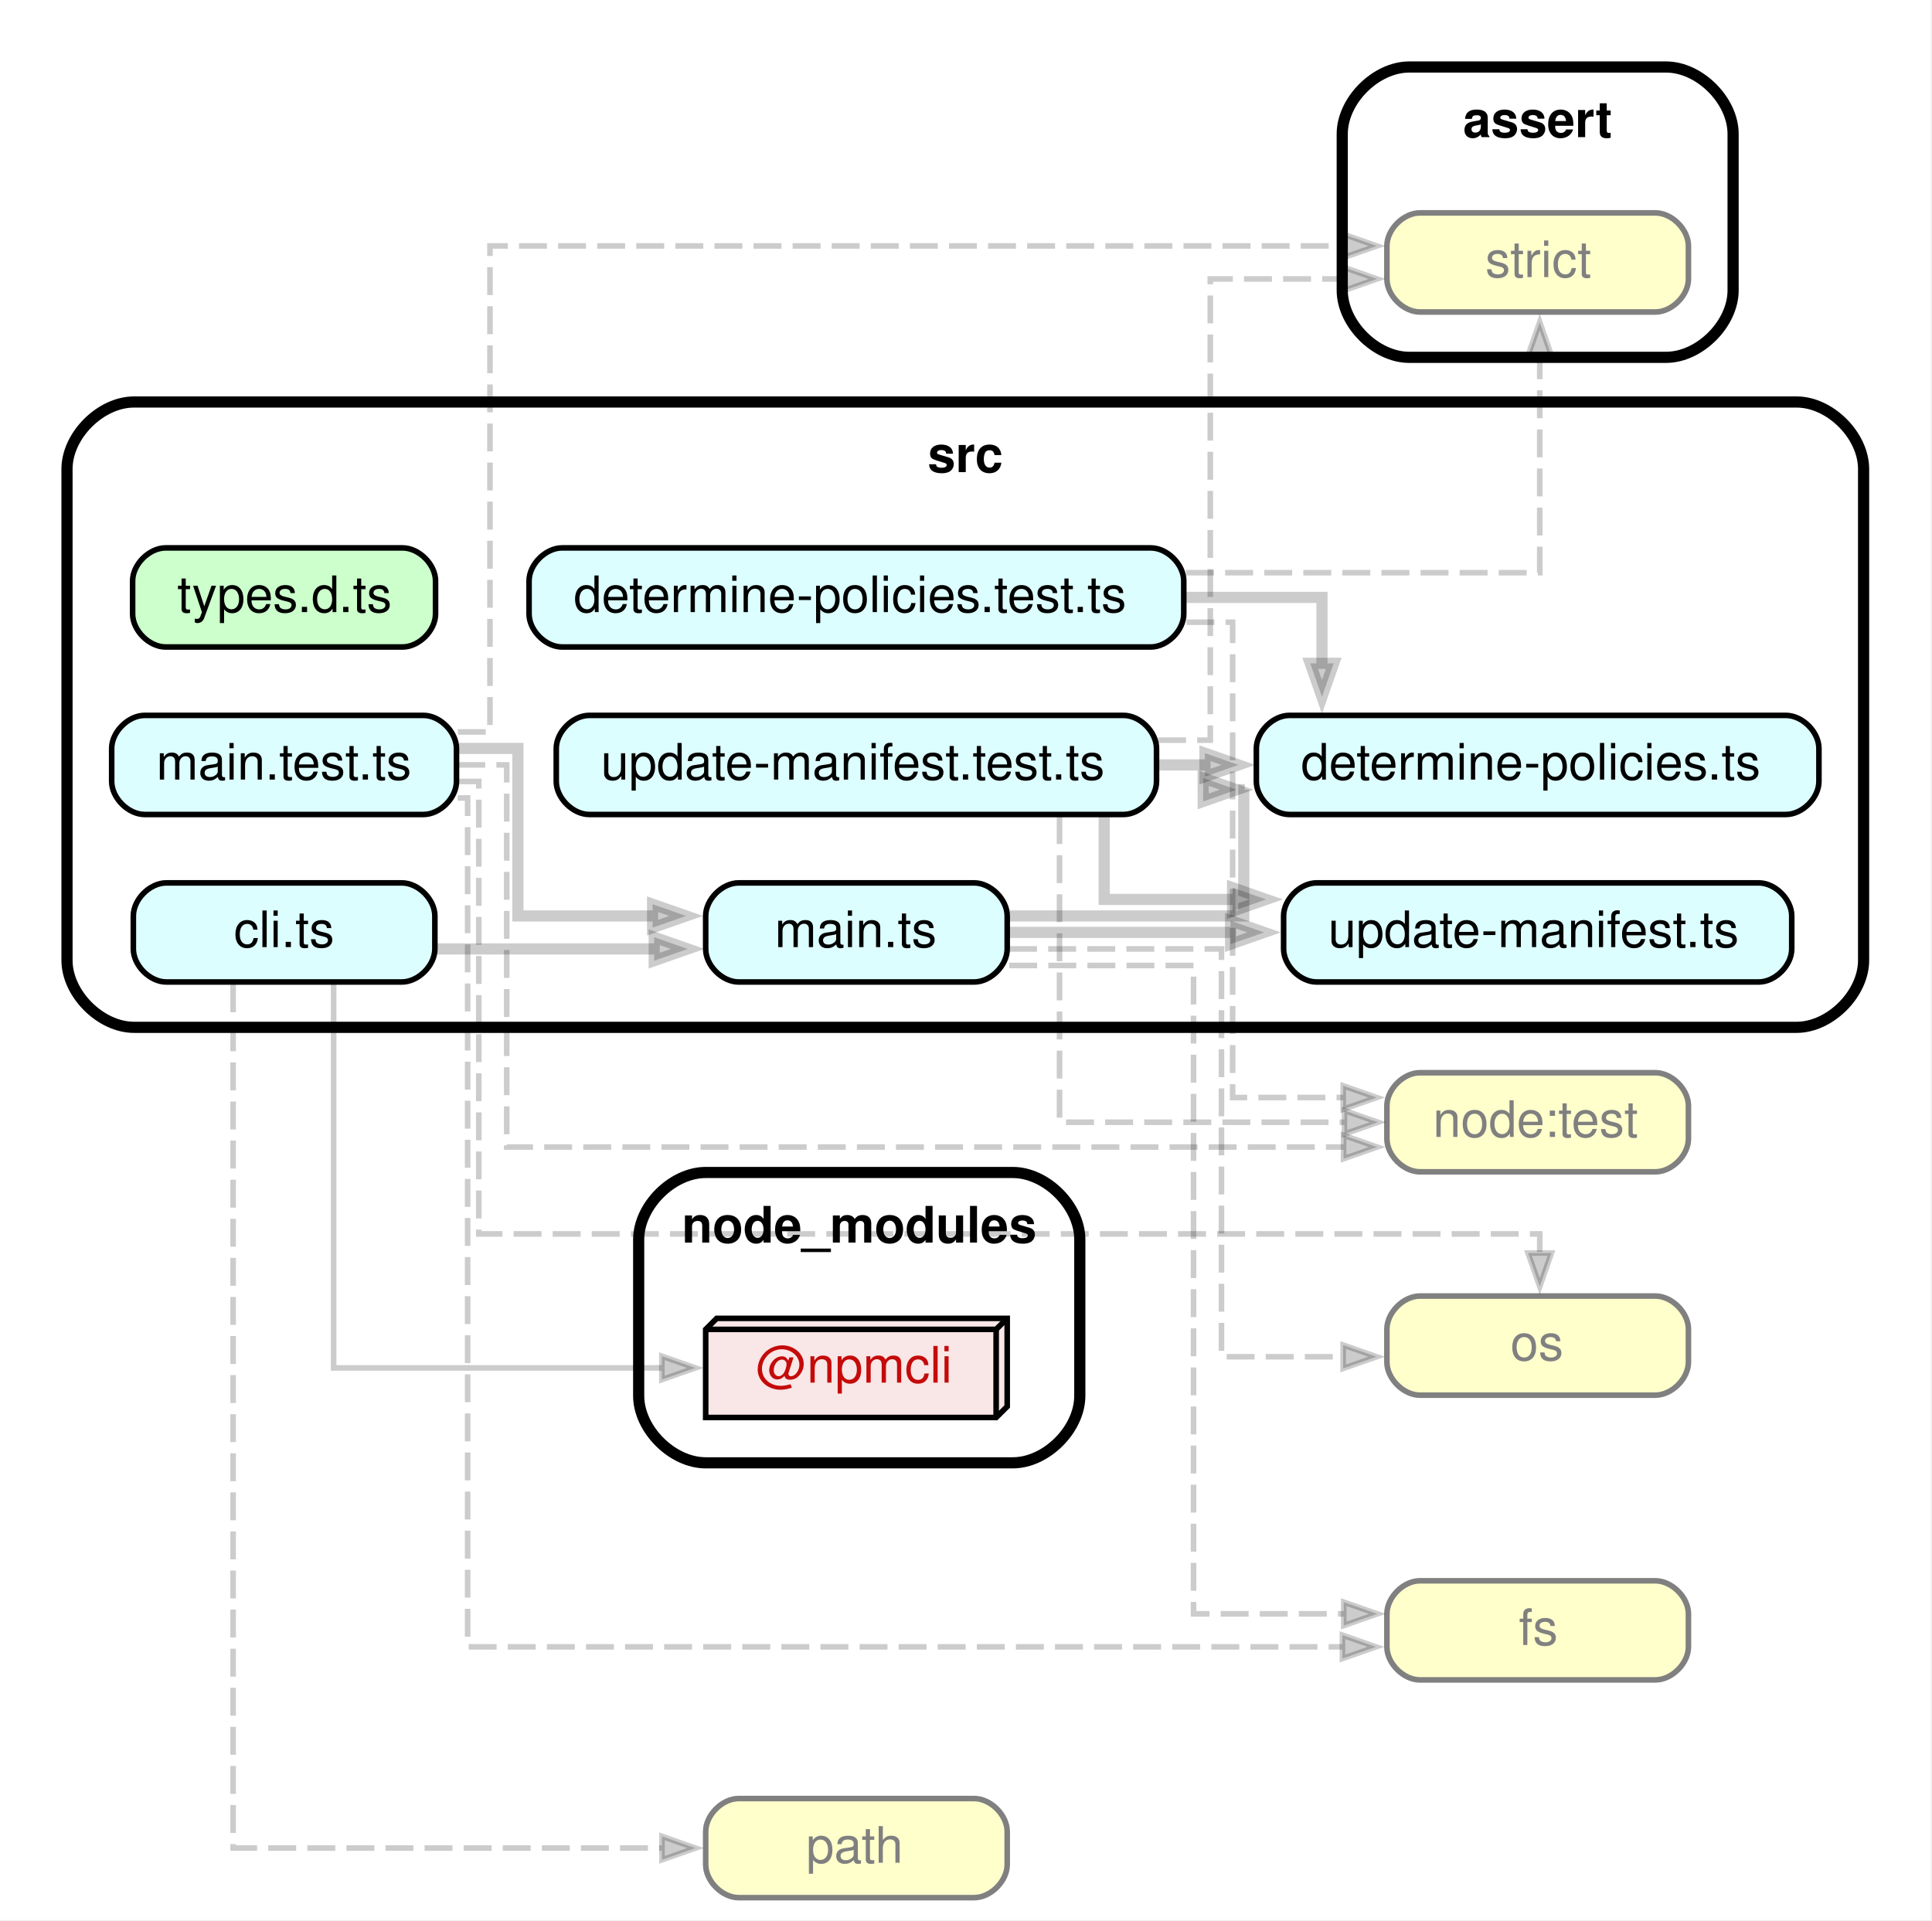
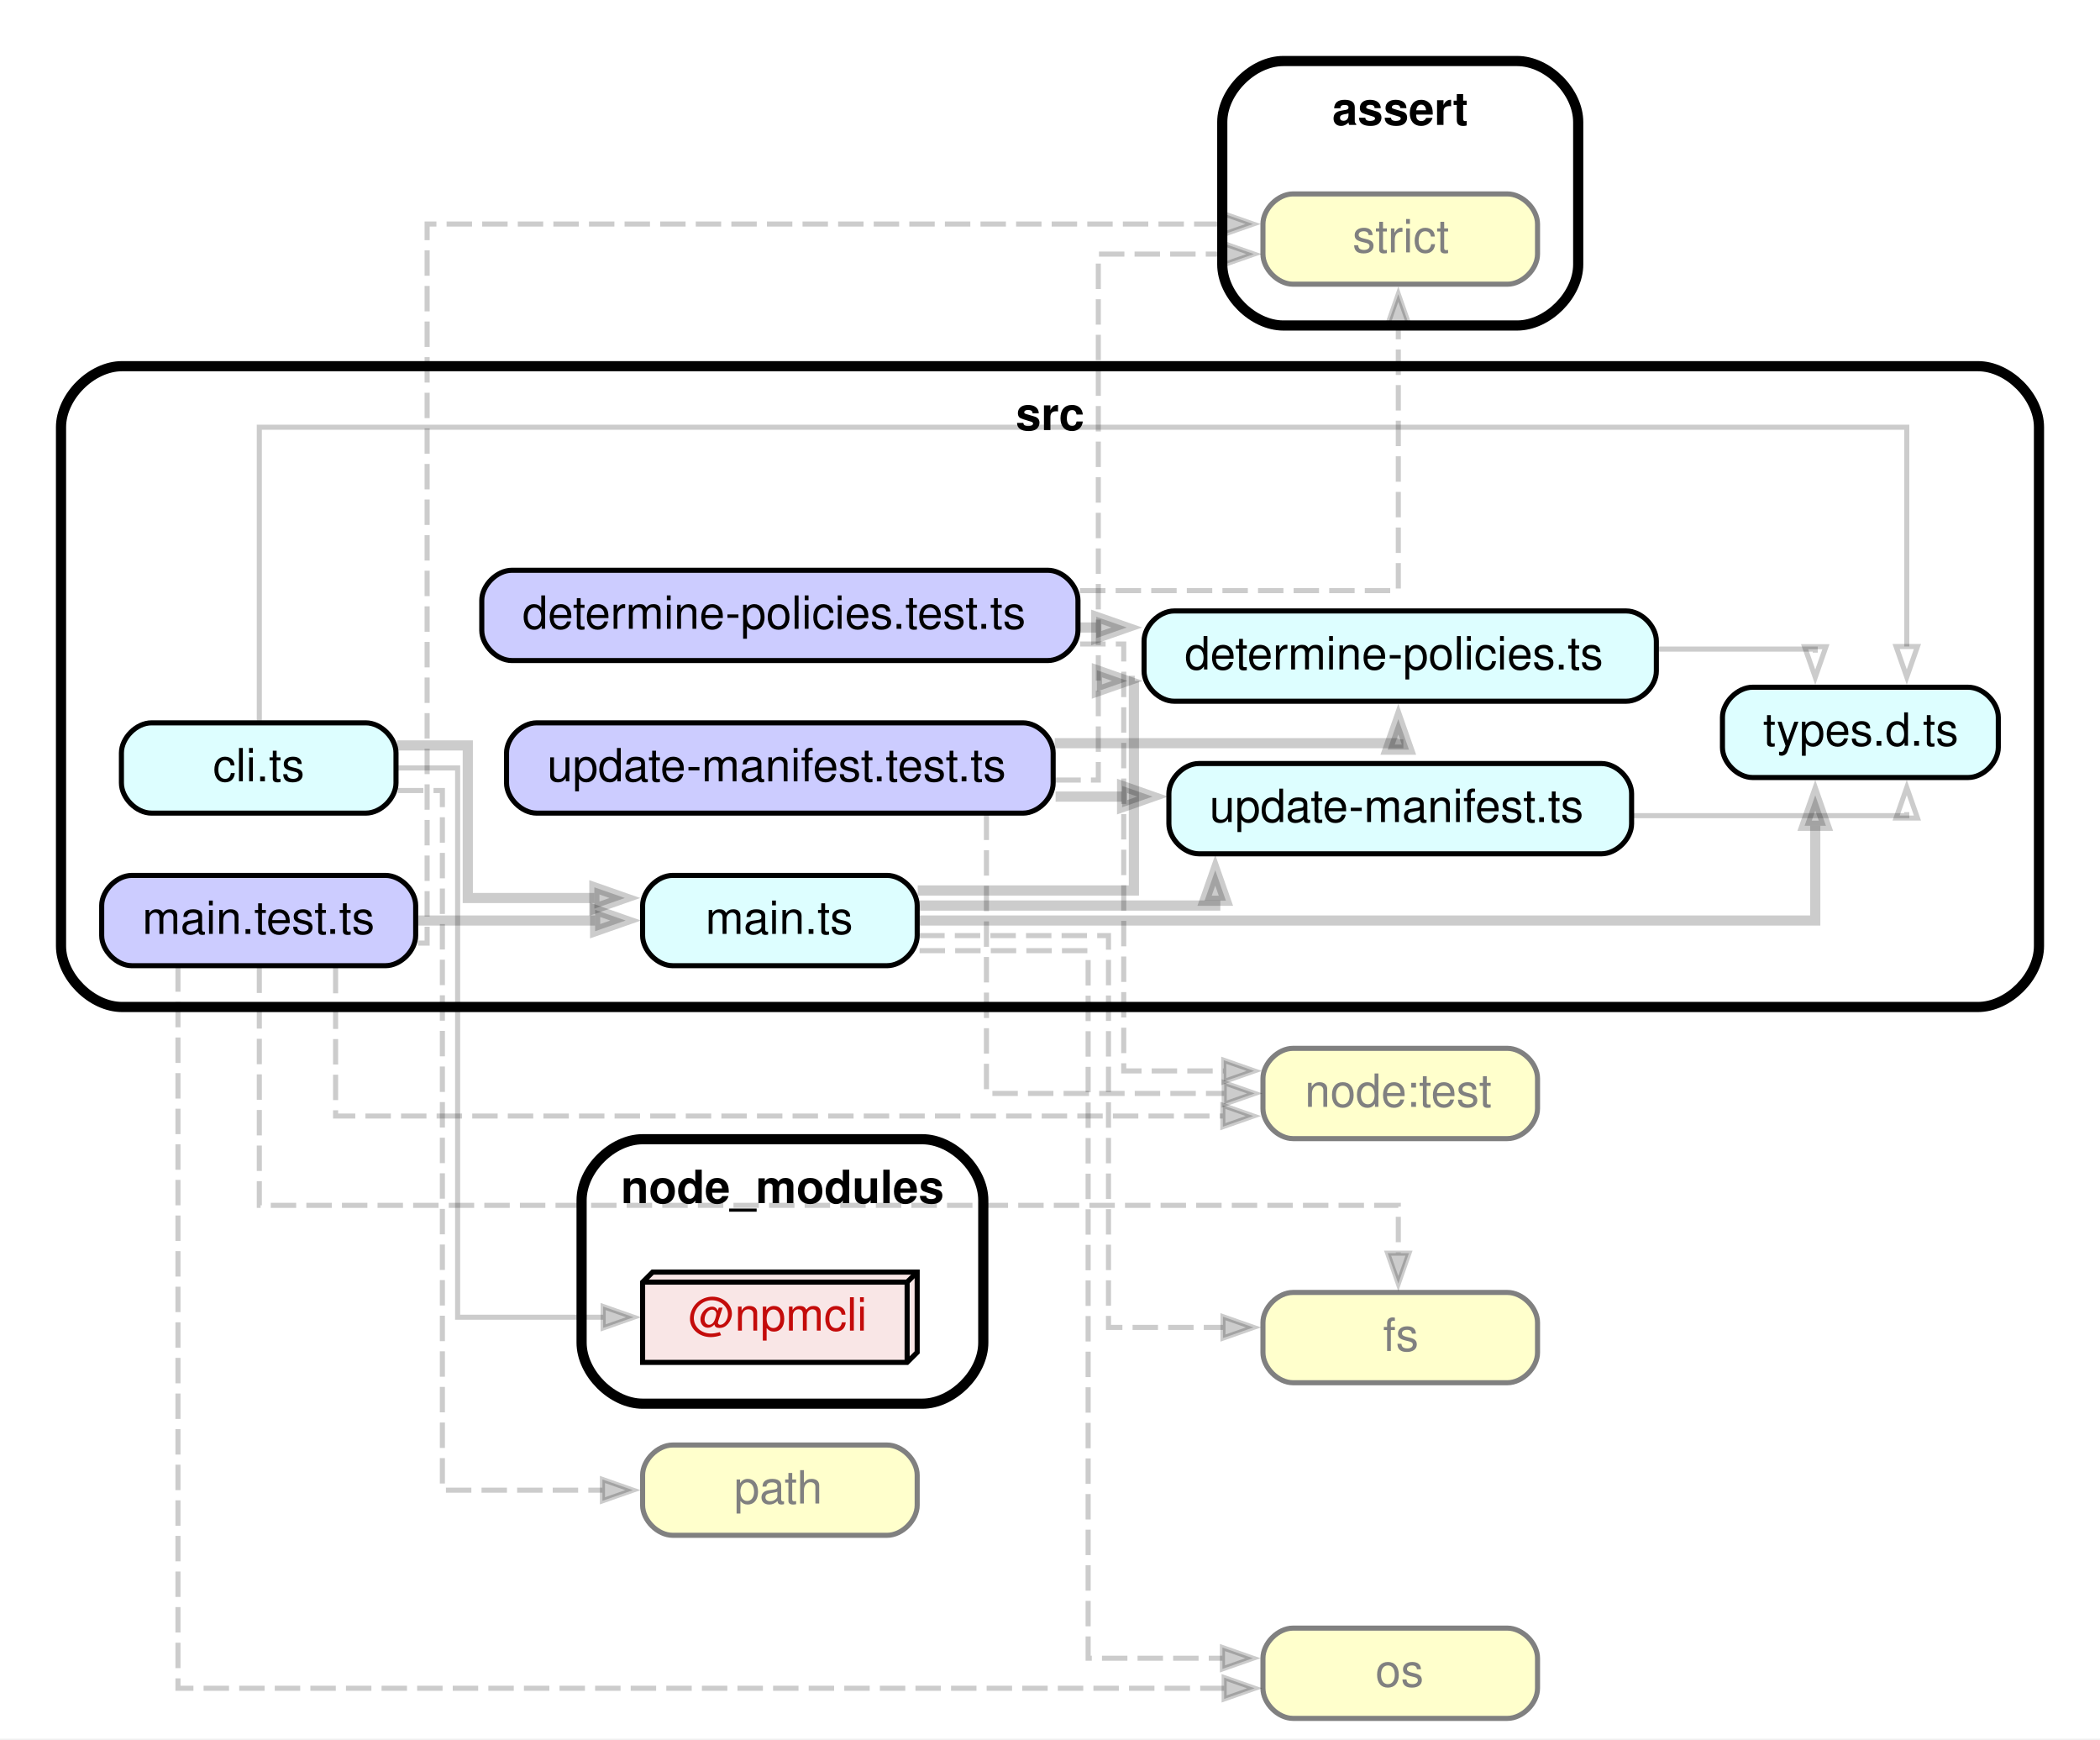
- <svg xmlns="http://www.w3.org/2000/svg" xmlns:xlink="http://www.w3.org/1999/xlink" width="346pt" height="344pt" viewBox="0.00 0.00 346.00 344.00">
-   <g id="graph0" class="graph" transform="scale(1 1) rotate(0) translate(4 339.88)">
-     <polygon fill="white" stroke="none" points="-4,4 -4,-339.88 341.75,-339.88 341.75,4 -4,4" />
+ <svg xmlns="http://www.w3.org/2000/svg" xmlns:xlink="http://www.w3.org/1999/xlink" width="413pt" height="342pt" viewBox="0.00 0.00 413.00 342.00">
+   <g id="graph0" class="graph" transform="scale(1 1) rotate(0) translate(4 337.88)">
+     <polygon fill="white" stroke="none" points="-4,4 -4,-337.88 409,-337.88 409,4 -4,4" />
    <g id="clust1" class="cluster">
-       <path fill="#ffffff" stroke="black" stroke-width="2" d="M248.38,-275.88C248.38,-275.88 294.38,-275.88 294.38,-275.88 300.38,-275.88 306.38,-281.88 306.38,-287.88 306.38,-287.88 306.38,-315.88 306.38,-315.88 306.38,-321.88 300.38,-327.88 294.38,-327.88 294.38,-327.88 248.38,-327.88 248.38,-327.88 242.38,-327.88 236.38,-321.88 236.38,-315.88 236.38,-315.88 236.38,-287.88 236.38,-287.88 236.38,-281.88 242.38,-275.88 248.38,-275.88" />
-       <text xml:space="preserve" text-anchor="middle" x="271.38" y="-315.32" font-family="Helvetica,sans-Serif" font-weight="bold" font-size="9.00">assert</text>
+       <path fill="#ffffff" stroke="black" stroke-width="2" d="M248.38,-273.88C248.38,-273.88 294.38,-273.88 294.38,-273.88 300.38,-273.88 306.38,-279.88 306.38,-285.88 306.38,-285.88 306.38,-313.88 306.38,-313.88 306.38,-319.88 300.38,-325.88 294.38,-325.88 294.38,-325.88 248.38,-325.88 248.38,-325.88 242.38,-325.88 236.38,-319.88 236.38,-313.88 236.38,-313.88 236.38,-285.88 236.38,-285.88 236.38,-279.88 242.38,-273.88 248.38,-273.88" />
+       <text xml:space="preserve" text-anchor="middle" x="271.38" y="-313.32" font-family="Helvetica,sans-Serif" font-weight="bold" font-size="9.00">assert</text>
    </g>
    <g id="clust2" class="cluster">
-       <path fill="#ffffff" stroke="black" stroke-width="2" d="M122.38,-77.88C122.38,-77.88 177.38,-77.88 177.38,-77.88 183.38,-77.88 189.38,-83.88 189.38,-89.88 189.38,-89.88 189.38,-117.88 189.38,-117.88 189.38,-123.88 183.38,-129.88 177.38,-129.88 177.38,-129.88 122.38,-129.88 122.38,-129.88 116.38,-129.88 110.38,-123.88 110.38,-117.88 110.38,-117.88 110.38,-89.88 110.38,-89.88 110.38,-83.88 116.38,-77.88 122.38,-77.88" />
-       <text xml:space="preserve" text-anchor="middle" x="149.88" y="-117.33" font-family="Helvetica,sans-Serif" font-weight="bold" font-size="9.00">node_modules</text>
+       <path fill="#ffffff" stroke="black" stroke-width="2" d="M122.38,-61.88C122.38,-61.88 177.38,-61.88 177.38,-61.88 183.38,-61.88 189.38,-67.88 189.38,-73.88 189.38,-73.88 189.38,-101.88 189.38,-101.88 189.38,-107.88 183.38,-113.88 177.38,-113.88 177.38,-113.88 122.38,-113.88 122.38,-113.88 116.38,-113.88 110.38,-107.88 110.38,-101.88 110.38,-101.88 110.38,-73.88 110.38,-73.88 110.38,-67.88 116.38,-61.88 122.38,-61.88" />
+       <text xml:space="preserve" text-anchor="middle" x="149.88" y="-101.33" font-family="Helvetica,sans-Serif" font-weight="bold" font-size="9.00">node_modules</text>
    </g>
    <g id="clust3" class="cluster">
-       <path fill="#ffffff" stroke="black" stroke-width="2" d="M20,-155.88C20,-155.88 317.75,-155.88 317.75,-155.88 323.75,-155.88 329.75,-161.88 329.75,-167.88 329.75,-167.88 329.75,-255.88 329.75,-255.88 329.75,-261.88 323.75,-267.88 317.75,-267.88 317.75,-267.88 20,-267.88 20,-267.88 14,-267.88 8,-261.88 8,-255.88 8,-255.88 8,-167.88 8,-167.88 8,-161.88 14,-155.88 20,-155.88" />
-       <text xml:space="preserve" text-anchor="middle" x="168.88" y="-255.32" font-family="Helvetica,sans-Serif" font-weight="bold" font-size="9.00">src</text>
+       <path fill="#ffffff" stroke="black" stroke-width="2" d="M20,-139.88C20,-139.88 385,-139.88 385,-139.88 391,-139.88 397,-145.88 397,-151.88 397,-151.88 397,-253.88 397,-253.88 397,-259.88 391,-265.88 385,-265.88 385,-265.88 20,-265.88 20,-265.88 14,-265.88 8,-259.88 8,-253.88 8,-253.88 8,-151.88 8,-151.88 8,-145.88 14,-139.88 20,-139.88" />
+       <text xml:space="preserve" text-anchor="middle" x="202.5" y="-253.32" font-family="Helvetica,sans-Serif" font-weight="bold" font-size="9.00">src</text>
    </g>
    <g id="node1" class="node">
      <g id="a_node1">
        <a xlink:href="https://nodejs.org/api/assert.html" xlink:title="strict">
-           <path fill="#ffffcc" stroke="grey" d="M292.46,-301.75C292.46,-301.75 250.29,-301.75 250.29,-301.75 247.33,-301.75 244.38,-298.79 244.38,-295.83 244.38,-295.83 244.38,-289.92 244.38,-289.92 244.38,-286.96 247.33,-284 250.29,-284 250.29,-284 292.46,-284 292.46,-284 295.42,-284 298.38,-286.96 298.38,-289.92 298.38,-289.92 298.38,-295.83 298.38,-295.83 298.38,-298.79 295.42,-301.75 292.46,-301.75" />
-           <text xml:space="preserve" text-anchor="start" x="262" y="-290.25" font-family="Helvetica,sans-Serif" font-size="9.00" fill="grey">strict</text>
+           <path fill="#ffffcc" stroke="grey" d="M292.46,-299.75C292.46,-299.75 250.29,-299.75 250.29,-299.75 247.33,-299.75 244.38,-296.79 244.38,-293.83 244.38,-293.83 244.38,-287.92 244.38,-287.92 244.38,-284.96 247.33,-282 250.29,-282 250.29,-282 292.46,-282 292.46,-282 295.42,-282 298.38,-284.96 298.38,-287.92 298.38,-287.92 298.38,-293.83 298.38,-293.83 298.38,-296.79 295.42,-299.75 292.46,-299.75" />
+           <text xml:space="preserve" text-anchor="start" x="262" y="-288.25" font-family="Helvetica,sans-Serif" font-size="9.00" fill="grey">strict</text>
        </a>
      </g>
    </g>
    <g id="node2" class="node">
      <g id="a_node2">
        <a xlink:href="https://nodejs.org/api/fs.html" xlink:title="fs">
-           <path fill="#ffffcc" stroke="grey" d="M292.46,-56.75C292.46,-56.75 250.29,-56.75 250.29,-56.75 247.33,-56.75 244.38,-53.79 244.38,-50.83 244.38,-50.83 244.38,-44.92 244.38,-44.92 244.38,-41.96 247.33,-39 250.29,-39 250.29,-39 292.46,-39 292.46,-39 295.42,-39 298.38,-41.96 298.38,-44.92 298.38,-44.92 298.38,-50.83 298.38,-50.83 298.38,-53.79 295.42,-56.75 292.46,-56.75" />
-           <text xml:space="preserve" text-anchor="start" x="268" y="-45.25" font-family="Helvetica,sans-Serif" font-size="9.00" fill="grey">fs</text>
+           <path fill="#ffffcc" stroke="grey" d="M292.46,-83.75C292.46,-83.75 250.29,-83.75 250.29,-83.75 247.33,-83.75 244.38,-80.79 244.38,-77.83 244.38,-77.83 244.38,-71.92 244.38,-71.92 244.38,-68.96 247.33,-66 250.29,-66 250.29,-66 292.46,-66 292.46,-66 295.42,-66 298.38,-68.96 298.38,-71.92 298.38,-71.92 298.38,-77.83 298.38,-77.83 298.38,-80.79 295.42,-83.75 292.46,-83.75" />
+           <text xml:space="preserve" text-anchor="start" x="268" y="-72.25" font-family="Helvetica,sans-Serif" font-size="9.00" fill="grey">fs</text>
        </a>
      </g>
    </g>
    <g id="node3" class="node">
      <g id="a_node3">
        <a xlink:href="https://nodejs.org/api/node:test.html" xlink:title="node:test">
-           <path fill="#ffffcc" stroke="grey" d="M292.46,-147.75C292.46,-147.75 250.29,-147.75 250.29,-147.75 247.33,-147.75 244.38,-144.79 244.38,-141.83 244.38,-141.83 244.38,-135.92 244.38,-135.92 244.38,-132.96 247.33,-130 250.29,-130 250.29,-130 292.46,-130 292.46,-130 295.42,-130 298.38,-132.96 298.38,-135.92 298.38,-135.92 298.38,-141.83 298.38,-141.83 298.38,-144.79 295.42,-147.75 292.46,-147.75" />
-           <text xml:space="preserve" text-anchor="start" x="252.62" y="-136.25" font-family="Helvetica,sans-Serif" font-size="9.00" fill="grey">node:test</text>
+           <path fill="#ffffcc" stroke="grey" d="M292.46,-131.75C292.46,-131.75 250.29,-131.75 250.29,-131.75 247.33,-131.75 244.38,-128.79 244.38,-125.83 244.38,-125.83 244.38,-119.92 244.38,-119.92 244.38,-116.96 247.33,-114 250.29,-114 250.29,-114 292.46,-114 292.46,-114 295.42,-114 298.38,-116.96 298.38,-119.92 298.38,-119.92 298.38,-125.83 298.38,-125.83 298.38,-128.79 295.42,-131.75 292.46,-131.75" />
+           <text xml:space="preserve" text-anchor="start" x="252.62" y="-120.25" font-family="Helvetica,sans-Serif" font-size="9.00" fill="grey">node:test</text>
        </a>
      </g>
    </g>
    <g id="node4" class="node">
      <g id="a_node4">
        <a xlink:href="https://www.npmjs.com/package/" xlink:title="@npmcli">
-           <polygon fill="#c40b0a" fill-opacity="0.102" stroke="black" points="176.38,-103.75 124.35,-103.75 122.38,-101.78 122.38,-86 174.4,-86 176.38,-87.97 176.38,-103.75" />
-           <polyline fill="none" stroke="black" points="174.4,-101.78 122.38,-101.78" />
-           <polyline fill="none" stroke="black" points="174.4,-101.78 174.4,-86" />
-           <polyline fill="none" stroke="black" points="174.4,-101.78 176.38,-103.75" />
-           <text xml:space="preserve" text-anchor="start" x="131.38" y="-92.25" font-family="Helvetica,sans-Serif" font-size="9.00" fill="#c40b0a">@npmcli</text>
+           <polygon fill="#c40b0a" fill-opacity="0.102" stroke="black" points="176.38,-87.75 124.35,-87.75 122.38,-85.78 122.38,-70 174.4,-70 176.38,-71.97 176.38,-87.75" />
+           <polyline fill="none" stroke="black" points="174.4,-85.78 122.38,-85.78" />
+           <polyline fill="none" stroke="black" points="174.4,-85.78 174.4,-70" />
+           <polyline fill="none" stroke="black" points="174.4,-85.78 176.38,-87.75" />
+           <text xml:space="preserve" text-anchor="start" x="131.38" y="-76.25" font-family="Helvetica,sans-Serif" font-size="9.00" fill="#c40b0a">@npmcli</text>
        </a>
      </g>
    </g>
    <g id="node5" class="node">
      <g id="a_node5">
        <a xlink:href="https://nodejs.org/api/os.html" xlink:title="os">
-           <path fill="#ffffcc" stroke="grey" d="M292.46,-107.75C292.46,-107.75 250.29,-107.75 250.29,-107.75 247.33,-107.75 244.38,-104.79 244.38,-101.83 244.38,-101.83 244.38,-95.92 244.38,-95.92 244.38,-92.96 247.33,-90 250.29,-90 250.29,-90 292.46,-90 292.46,-90 295.42,-90 298.38,-92.96 298.38,-95.92 298.38,-95.92 298.38,-101.83 298.38,-101.83 298.38,-104.79 295.42,-107.75 292.46,-107.75" />
-           <text xml:space="preserve" text-anchor="start" x="266.5" y="-96.25" font-family="Helvetica,sans-Serif" font-size="9.00" fill="grey">os</text>
+           <path fill="#ffffcc" stroke="grey" d="M292.46,-17.75C292.46,-17.75 250.29,-17.75 250.29,-17.75 247.33,-17.75 244.38,-14.79 244.38,-11.83 244.38,-11.83 244.38,-5.92 244.38,-5.92 244.38,-2.96 247.33,0 250.29,0 250.29,0 292.46,0 292.46,0 295.42,0 298.38,-2.96 298.38,-5.92 298.38,-5.92 298.38,-11.83 298.38,-11.83 298.38,-14.79 295.42,-17.75 292.46,-17.75" />
+           <text xml:space="preserve" text-anchor="start" x="266.5" y="-6.25" font-family="Helvetica,sans-Serif" font-size="9.00" fill="grey">os</text>
        </a>
      </g>
    </g>
    <g id="node6" class="node">
      <g id="a_node6">
        <a xlink:href="https://nodejs.org/api/path.html" xlink:title="path">
-           <path fill="#ffffcc" stroke="grey" d="M170.46,-17.75C170.46,-17.75 128.29,-17.75 128.29,-17.75 125.33,-17.75 122.38,-14.79 122.38,-11.83 122.38,-11.83 122.38,-5.92 122.38,-5.92 122.38,-2.96 125.33,0 128.29,0 128.29,0 170.46,0 170.46,0 173.42,0 176.38,-2.96 176.38,-5.92 176.38,-5.92 176.38,-11.83 176.38,-11.83 176.38,-14.79 173.42,-17.75 170.46,-17.75" />
-           <text xml:space="preserve" text-anchor="start" x="140.38" y="-6.25" font-family="Helvetica,sans-Serif" font-size="9.00" fill="grey">path</text>
+           <path fill="#ffffcc" stroke="grey" d="M170.46,-53.75C170.46,-53.75 128.29,-53.75 128.29,-53.75 125.33,-53.75 122.38,-50.79 122.38,-47.83 122.38,-47.83 122.38,-41.92 122.38,-41.92 122.38,-38.96 125.33,-36 128.29,-36 128.29,-36 170.46,-36 170.46,-36 173.42,-36 176.38,-38.96 176.38,-41.92 176.38,-41.92 176.38,-47.83 176.38,-47.83 176.38,-50.79 173.42,-53.75 170.46,-53.75" />
+           <text xml:space="preserve" text-anchor="start" x="140.38" y="-42.25" font-family="Helvetica,sans-Serif" font-size="9.00" fill="grey">path</text>
        </a>
      </g>
    </g>
    <g id="node7" class="node">
      <g id="a_node7">
        <a xlink:href="https://github.com/sverweij/upem/blob/main/src/cli.ts" xlink:title="cli.ts">
-           <path fill="#ddfeff" stroke="black" d="M67.96,-181.75C67.96,-181.75 25.79,-181.75 25.79,-181.75 22.83,-181.75 19.88,-178.79 19.88,-175.83 19.88,-175.83 19.88,-169.92 19.88,-169.92 19.88,-166.96 22.83,-164 25.79,-164 25.79,-164 67.96,-164 67.96,-164 70.92,-164 73.88,-166.96 73.88,-169.92 73.88,-169.92 73.88,-175.83 73.88,-175.83 73.88,-178.79 70.92,-181.75 67.96,-181.75" />
-           <text xml:space="preserve" text-anchor="start" x="37.88" y="-170.25" font-family="Helvetica,sans-Serif" font-size="9.00">cli.ts</text>
-         </a>
-       </g>
-     </g>
-     <g id="edge2" class="edge">
-       <path fill="none" stroke="#000000" stroke-opacity="0.2" d="M55.75,-163.62C55.75,-142.96 55.75,-94.88 55.75,-94.88 55.75,-94.88 114.53,-94.88 114.53,-94.88" />
-       <polygon fill="#000000" fill-opacity="0.2" stroke="#000000" stroke-opacity="0.2" points="114.53,-96.98 120.53,-94.88 114.53,-92.78 114.53,-96.98" />
+           <path fill="#ddfeff" stroke="black" d="M67.96,-195.75C67.96,-195.75 25.79,-195.75 25.79,-195.75 22.83,-195.75 19.88,-192.79 19.88,-189.83 19.88,-189.83 19.88,-183.92 19.88,-183.92 19.88,-180.96 22.83,-178 25.79,-178 25.79,-178 67.96,-178 67.96,-178 70.92,-178 73.88,-180.96 73.88,-183.92 73.88,-183.92 73.88,-189.83 73.88,-189.83 73.88,-192.79 70.92,-195.75 67.96,-195.75" />
+           <text xml:space="preserve" text-anchor="start" x="37.88" y="-184.25" font-family="Helvetica,sans-Serif" font-size="9.00">cli.ts</text>
+         </a>
+       </g>
    </g>
    <g id="edge3" class="edge">
-       <path fill="none" stroke="#000000" stroke-dasharray="5,2" stroke-opacity="0.2" d="M37.75,-163.59C37.75,-128.89 37.75,-8.88 37.75,-8.88 37.75,-8.88 114.55,-8.88 114.55,-8.88" />
-       <polygon fill="#000000" fill-opacity="0.2" stroke="#000000" stroke-opacity="0.2" points="114.55,-10.98 120.55,-8.88 114.55,-6.78 114.55,-10.98" />
+       <path fill="none" stroke="#000000" stroke-opacity="0.2" d="M74.05,-186.88C80.72,-186.88 86,-186.88 86,-186.88 86,-186.88 86,-78.88 86,-78.88 86,-78.88 114.62,-78.88 114.62,-78.88" />
+       <polygon fill="#000000" fill-opacity="0.2" stroke="#000000" stroke-opacity="0.2" points="114.62,-80.98 120.62,-78.88 114.62,-76.78 114.62,-80.98" />
+     </g>
+     <g id="edge4" class="edge">
+       <path fill="none" stroke="#000000" stroke-dasharray="5,2" stroke-opacity="0.2" d="M74.26,-182.44C79.29,-182.44 83,-182.44 83,-182.44 83,-182.44 83,-44.88 83,-44.88 83,-44.88 114.48,-44.88 114.48,-44.88" />
+       <polygon fill="#000000" fill-opacity="0.2" stroke="#000000" stroke-opacity="0.2" points="114.48,-46.98 120.48,-44.88 114.48,-42.78 114.48,-46.98" />
    </g>
    <g id="node8" class="node">
      <g id="a_node8">
        <a xlink:href="https://github.com/sverweij/upem/blob/main/src/main.ts" xlink:title="main.ts">
-           <path fill="#ddfeff" stroke="black" d="M170.46,-181.75C170.46,-181.75 128.29,-181.75 128.29,-181.75 125.33,-181.75 122.38,-178.79 122.38,-175.83 122.38,-175.83 122.38,-169.92 122.38,-169.92 122.38,-166.96 125.33,-164 128.29,-164 128.29,-164 170.46,-164 170.46,-164 173.42,-164 176.38,-166.96 176.38,-169.92 176.38,-169.92 176.38,-175.83 176.38,-175.83 176.38,-178.79 173.42,-181.75 170.46,-181.75" />
-           <text xml:space="preserve" text-anchor="start" x="134.75" y="-170.25" font-family="Helvetica,sans-Serif" font-size="9.00">main.ts</text>
+           <path fill="#ddfeff" stroke="black" d="M170.46,-165.75C170.46,-165.75 128.29,-165.75 128.29,-165.75 125.33,-165.75 122.38,-162.79 122.38,-159.83 122.38,-159.83 122.38,-153.92 122.38,-153.92 122.38,-150.96 125.33,-148 128.29,-148 128.29,-148 170.46,-148 170.46,-148 173.42,-148 176.38,-150.96 176.38,-153.92 176.38,-153.92 176.38,-159.83 176.38,-159.83 176.38,-162.79 173.42,-165.75 170.46,-165.75" />
+           <text xml:space="preserve" text-anchor="start" x="134.75" y="-154.25" font-family="Helvetica,sans-Serif" font-size="9.00">main.ts</text>
        </a>
      </g>
    </g>
    <g id="edge1" class="edge">
-       <path fill="none" stroke="#000000" stroke-width="2" stroke-opacity="0.2" d="M74.34,-169.92C74.34,-169.92 113.16,-169.92 113.16,-169.92" />
-       <polygon fill="#000000" fill-opacity="0.2" stroke="#000000" stroke-width="2" stroke-opacity="0.2" points="113.16,-172.02 119.16,-169.92 113.16,-167.82 113.16,-172.02" />
+       <path fill="none" stroke="#000000" stroke-width="2" stroke-opacity="0.2" d="M74.08,-191.31C81.72,-191.31 88,-191.31 88,-191.31 88,-191.31 88,-161.31 88,-161.31 88,-161.31 112.89,-161.31 112.89,-161.31" />
+       <polygon fill="#000000" fill-opacity="0.2" stroke="#000000" stroke-width="2" stroke-opacity="0.2" points="112.89,-163.41 118.89,-161.31 112.89,-159.21 112.89,-163.41" />
+     </g>
+     <g id="node9" class="node">
+       <g id="a_node9">
+         <a xlink:href="https://github.com/sverweij/upem/blob/main/src/types.d.ts" xlink:title="types.d.ts">
+           <path fill="#ddfeff" stroke="black" d="M383.08,-202.75C383.08,-202.75 340.67,-202.75 340.67,-202.75 337.71,-202.75 334.75,-199.79 334.75,-196.83 334.75,-196.83 334.75,-190.92 334.75,-190.92 334.75,-187.96 337.71,-185 340.67,-185 340.67,-185 383.08,-185 383.08,-185 386.04,-185 389,-187.96 389,-190.92 389,-190.92 389,-196.83 389,-196.83 389,-199.79 386.04,-202.75 383.08,-202.75" />
+           <text xml:space="preserve" text-anchor="start" x="342.75" y="-191.25" font-family="Helvetica,sans-Serif" font-size="9.00">types.d.ts</text>
+         </a>
+       </g>
+     </g>
+     <g id="edge2" class="edge">
+       <path fill="none" stroke="#000000" stroke-opacity="0.2" d="M47,-196.19C47,-214.6 47,-253.88 47,-253.88 47,-253.88 371,-253.88 371,-253.88 371,-253.88 371,-210.76 371,-210.76" />
+       <polygon fill="none" stroke="#000000" stroke-opacity="0.2" points="373.1,-210.76 371,-204.76 368.9,-210.76 373.1,-210.76" />
+     </g>
+     <g id="edge17" class="edge">
+       <path fill="none" stroke="#000000" stroke-dasharray="5,2" stroke-opacity="0.2" d="M176.78,-153.92C194.4,-153.92 214,-153.92 214,-153.92 214,-153.92 214,-76.88 214,-76.88 214,-76.88 236.52,-76.88 236.52,-76.88" />
+       <polygon fill="#000000" fill-opacity="0.2" stroke="#000000" stroke-opacity="0.2" points="236.52,-78.98 242.52,-76.88 236.52,-74.78 236.52,-78.98" />
+     </g>
+     <g id="edge18" class="edge">
+       <path fill="none" stroke="#000000" stroke-dasharray="5,2" stroke-opacity="0.2" d="M176.85,-150.96C192.89,-150.96 210,-150.96 210,-150.96 210,-150.96 210,-11.83 210,-11.83 210,-11.83 236.41,-11.83 236.41,-11.83" />
+       <polygon fill="#000000" fill-opacity="0.2" stroke="#000000" stroke-opacity="0.2" points="236.41,-13.93 242.41,-11.83 236.41,-9.73 236.41,-13.93" />
+     </g>
+     <g id="edge15" class="edge">
+       <path fill="none" stroke="#000000" stroke-width="2" stroke-opacity="0.2" d="M176.84,-156.88C232.42,-156.88 353,-156.88 353,-156.88 353,-156.88 353,-175.51 353,-175.51" />
+       <polygon fill="#000000" fill-opacity="0.2" stroke="#000000" stroke-width="2" stroke-opacity="0.2" points="350.9,-175.51 353,-181.51 355.1,-175.51 350.9,-175.51" />
+     </g>
+     <g id="node11" class="node">
+       <g id="a_node11">
+         <a xlink:href="https://github.com/sverweij/upem/blob/main/src/determine-policies.ts" xlink:title="determine-policies.ts">
+           <path fill="#ddfeff" stroke="black" d="M315.83,-217.75C315.83,-217.75 226.92,-217.75 226.92,-217.75 223.96,-217.75 221,-214.79 221,-211.83 221,-211.83 221,-205.92 221,-205.92 221,-202.96 223.96,-200 226.92,-200 226.92,-200 315.83,-200 315.83,-200 318.79,-200 321.75,-202.96 321.75,-205.92 321.75,-205.92 321.75,-211.83 321.75,-211.83 321.75,-214.79 318.79,-217.75 315.83,-217.75" />
+           <text xml:space="preserve" text-anchor="start" x="229" y="-206.25" font-family="Helvetica,sans-Serif" font-size="9.00">determine-policies.ts</text>
+         </a>
+       </g>
    </g>
    <g id="edge14" class="edge">
-       <path fill="none" stroke="#000000" stroke-dasharray="5,2" stroke-opacity="0.2" d="M176.74,-166.96C192.71,-166.96 209.75,-166.96 209.75,-166.96 209.75,-166.96 209.75,-50.83 209.75,-50.83 209.75,-50.83 236.65,-50.83 236.65,-50.83" />
-       <polygon fill="#000000" fill-opacity="0.2" stroke="#000000" stroke-opacity="0.2" points="236.65,-52.93 242.65,-50.83 236.65,-48.73 236.65,-52.93" />
-     </g>
-     <g id="edge15" class="edge">
-       <path fill="none" stroke="#000000" stroke-dasharray="5,2" stroke-opacity="0.2" d="M176.72,-169.92C194.64,-169.92 214.75,-169.92 214.75,-169.92 214.75,-169.92 214.75,-96.88 214.75,-96.88 214.75,-96.88 236.54,-96.88 236.54,-96.88" />
-       <polygon fill="#000000" fill-opacity="0.2" stroke="#000000" stroke-opacity="0.2" points="236.54,-98.98 242.54,-96.88 236.54,-94.78 236.54,-98.98" />
+       <path fill="none" stroke="#000000" stroke-width="2" stroke-opacity="0.2" d="M176.49,-162.79C196.04,-162.79 219,-162.79 219,-162.79 219,-162.79 219,-204 219,-204 219,-204 219.17,-204 219.17,-204" />
+       <polygon fill="#000000" fill-opacity="0.2" stroke="#000000" stroke-width="2" stroke-opacity="0.2" points="211.72,-206.1 217.72,-204 211.72,-201.9 211.72,-206.1" />
+     </g>
+     <g id="node13" class="node">
+       <g id="a_node13">
+         <a xlink:href="https://github.com/sverweij/upem/blob/main/src/update-manifest.ts" xlink:title="update-manifest.ts">
+           <path fill="#ddfeff" stroke="black" d="M310.96,-187.75C310.96,-187.75 231.79,-187.75 231.79,-187.75 228.83,-187.75 225.88,-184.79 225.88,-181.83 225.88,-181.83 225.88,-175.92 225.88,-175.92 225.88,-172.96 228.83,-170 231.79,-170 231.79,-170 310.96,-170 310.96,-170 313.92,-170 316.88,-172.96 316.88,-175.92 316.88,-175.92 316.88,-181.83 316.88,-181.83 316.88,-184.79 313.92,-187.75 310.96,-187.75" />
+           <text xml:space="preserve" text-anchor="start" x="233.88" y="-176.25" font-family="Helvetica,sans-Serif" font-size="9.00">update-manifest.ts</text>
+         </a>
+       </g>
+     </g>
+     <g id="edge16" class="edge">
+       <path fill="none" stroke="#000000" stroke-width="2" stroke-opacity="0.2" d="M176.47,-159.83C201.55,-159.83 235,-159.83 235,-159.83 235,-159.83 235,-160.83 235,-160.83" />
+       <polygon fill="#000000" fill-opacity="0.2" stroke="#000000" stroke-width="2" stroke-opacity="0.2" points="232.9,-160.77 235,-166.77 237.1,-160.77 232.9,-160.77" />
    </g>
    <g id="node10" class="node">
      <g id="a_node10">
-         <a xlink:href="https://github.com/sverweij/upem/blob/main/src/determine-policies.ts" xlink:title="determine-policies.ts">
-           <path fill="#ddfeff" stroke="black" d="M315.83,-211.75C315.83,-211.75 226.92,-211.75 226.92,-211.75 223.96,-211.75 221,-208.79 221,-205.83 221,-205.83 221,-199.92 221,-199.92 221,-196.96 223.96,-194 226.92,-194 226.92,-194 315.83,-194 315.83,-194 318.79,-194 321.75,-196.96 321.75,-199.92 321.75,-199.92 321.75,-205.83 321.75,-205.83 321.75,-208.79 318.79,-211.75 315.83,-211.75" />
-           <text xml:space="preserve" text-anchor="start" x="229" y="-200.25" font-family="Helvetica,sans-Serif" font-size="9.00">determine-policies.ts</text>
-         </a>
-       </g>
-     </g>
-     <g id="edge12" class="edge">
-       <path fill="none" stroke="#000000" stroke-width="2" stroke-opacity="0.2" d="M176.79,-175.83C196.19,-175.83 218.75,-175.83 218.75,-175.83 218.75,-175.83 218.75,-198.44 218.75,-198.44 218.75,-198.44 218.93,-198.44 218.93,-198.44" />
-       <polygon fill="#000000" fill-opacity="0.2" stroke="#000000" stroke-width="2" stroke-opacity="0.2" points="211.47,-200.54 217.47,-198.44 211.47,-196.34 211.47,-200.54" />
+         <a xlink:href="https://github.com/sverweij/upem/blob/main/src/determine-policies.test.ts" xlink:title="determine-policies.test.ts">
+           <path fill="#ccccff" stroke="black" d="M202.08,-225.75C202.08,-225.75 96.67,-225.75 96.67,-225.75 93.71,-225.75 90.75,-222.79 90.75,-219.83 90.75,-219.83 90.75,-213.92 90.75,-213.92 90.75,-210.96 93.71,-208 96.67,-208 96.67,-208 202.08,-208 202.08,-208 205.04,-208 208,-210.96 208,-213.92 208,-213.92 208,-219.83 208,-219.83 208,-222.79 205.04,-225.75 202.08,-225.75" />
+           <text xml:space="preserve" text-anchor="start" x="98.75" y="-214.25" font-family="Helvetica,sans-Serif" font-size="9.00">determine-policies.test.ts</text>
+         </a>
+       </g>
+     </g>
+     <g id="edge6" class="edge">
+       <path fill="none" stroke="#000000" stroke-dasharray="5,2" stroke-opacity="0.2" d="M208.41,-221.75C239.39,-221.75 271,-221.75 271,-221.75 271,-221.75 271,-274.04 271,-274.04" />
+       <polygon fill="#000000" fill-opacity="0.2" stroke="#000000" stroke-opacity="0.2" points="268.9,-274.04 271,-280.04 273.1,-274.04 268.9,-274.04" />
+     </g>
+     <g id="edge7" class="edge">
+       <path fill="none" stroke="#000000" stroke-dasharray="5,2" stroke-opacity="0.2" d="M208.44,-211.25C213.65,-211.25 217,-211.25 217,-211.25 217,-211.25 217,-127.31 217,-127.31 217,-127.31 236.67,-127.31 236.67,-127.31" />
+       <polygon fill="#000000" fill-opacity="0.2" stroke="#000000" stroke-opacity="0.2" points="236.67,-129.41 242.67,-127.31 236.67,-125.21 236.67,-129.41" />
+     </g>
+     <g id="edge5" class="edge">
+       <path fill="none" stroke="#000000" stroke-width="2" stroke-opacity="0.2" d="M208.23,-214.5C208.23,-214.5 211.6,-214.5 211.6,-214.5" />
+       <polygon fill="#000000" fill-opacity="0.2" stroke="#000000" stroke-width="2" stroke-opacity="0.2" points="211.6,-216.6 217.6,-214.5 211.6,-212.4 211.6,-216.6" />
+     </g>
+     <g id="edge8" class="edge">
+       <path fill="none" stroke="#000000" stroke-opacity="0.2" d="M322.14,-210.25C338.74,-210.25 353,-210.25 353,-210.25 353,-210.25 353,-209.55 353,-209.55" />
+       <polygon fill="none" stroke="#000000" stroke-opacity="0.2" points="355.1,-210.72 353,-204.72 350.9,-210.72 355.1,-210.72" />
    </g>
    <g id="node12" class="node">
      <g id="a_node12">
-         <a xlink:href="https://github.com/sverweij/upem/blob/main/src/update-manifest.ts" xlink:title="update-manifest.ts">
-           <path fill="#ddfeff" stroke="black" d="M310.96,-181.75C310.96,-181.75 231.79,-181.75 231.79,-181.75 228.83,-181.75 225.88,-178.79 225.88,-175.83 225.88,-175.83 225.88,-169.92 225.88,-169.92 225.88,-166.96 228.83,-164 231.79,-164 231.79,-164 310.96,-164 310.96,-164 313.92,-164 316.88,-166.96 316.88,-169.92 316.88,-169.92 316.88,-175.83 316.88,-175.83 316.88,-178.79 313.92,-181.75 310.96,-181.75" />
-           <text xml:space="preserve" text-anchor="start" x="233.88" y="-170.25" font-family="Helvetica,sans-Serif" font-size="9.00">update-manifest.ts</text>
-         </a>
-       </g>
+         <a xlink:href="https://github.com/sverweij/upem/blob/main/src/main.test.ts" xlink:title="main.test.ts">
+           <path fill="#ccccff" stroke="black" d="M71.83,-165.75C71.83,-165.75 21.92,-165.75 21.92,-165.75 18.96,-165.75 16,-162.79 16,-159.83 16,-159.83 16,-153.92 16,-153.92 16,-150.96 18.96,-148 21.92,-148 21.92,-148 71.83,-148 71.83,-148 74.79,-148 77.75,-150.96 77.75,-153.92 77.75,-153.92 77.75,-159.83 77.75,-159.83 77.75,-162.79 74.79,-165.75 71.83,-165.75" />
+           <text xml:space="preserve" text-anchor="start" x="24" y="-154.25" font-family="Helvetica,sans-Serif" font-size="9.00">main.test.ts</text>
+         </a>
+       </g>
+     </g>
+     <g id="edge10" class="edge">
+       <path fill="none" stroke="#000000" stroke-dasharray="5,2" stroke-opacity="0.2" d="M78.22,-152.44C79.34,-152.44 80,-152.44 80,-152.44 80,-152.44 80,-293.83 80,-293.83 80,-293.83 236.44,-293.83 236.44,-293.83" />
+       <polygon fill="#000000" fill-opacity="0.2" stroke="#000000" stroke-opacity="0.2" points="236.44,-295.93 242.44,-293.83 236.44,-291.73 236.44,-295.93" />
+     </g>
+     <g id="edge11" class="edge">
+       <path fill="none" stroke="#000000" stroke-dasharray="5,2" stroke-opacity="0.2" d="M47,-147.63C47,-131.72 47,-100.88 47,-100.88 47,-100.88 271,-100.88 271,-100.88 271,-100.88 271,-91.48 271,-91.48" />
+       <polygon fill="#000000" fill-opacity="0.2" stroke="#000000" stroke-opacity="0.2" points="273.1,-91.48 271,-85.48 268.9,-91.48 273.1,-91.48" />
+     </g>
+     <g id="edge12" class="edge">
+       <path fill="none" stroke="#000000" stroke-dasharray="5,2" stroke-opacity="0.2" d="M62,-147.57C62,-136.19 62,-118.44 62,-118.44 62,-118.44 236.49,-118.44 236.49,-118.44" />
+       <polygon fill="#000000" fill-opacity="0.2" stroke="#000000" stroke-opacity="0.2" points="236.49,-120.54 242.49,-118.44 236.49,-116.34 236.49,-120.54" />
    </g>
    <g id="edge13" class="edge">
-       <path fill="none" stroke="#000000" stroke-width="2" stroke-opacity="0.2" d="M176.75,-172.88C176.75,-172.88 216.38,-172.88 216.38,-172.88" />
-       <polygon fill="#000000" fill-opacity="0.2" stroke="#000000" stroke-width="2" stroke-opacity="0.2" points="216.38,-174.98 222.38,-172.88 216.38,-170.78 216.38,-174.98" />
-     </g>
-     <g id="node9" class="node">
-       <g id="a_node9">
-         <a xlink:href="https://github.com/sverweij/upem/blob/main/src/determine-policies.test.ts" xlink:title="determine-policies.test.ts">
-           <path fill="#ddfeff" stroke="black" d="M202.08,-241.75C202.08,-241.75 96.67,-241.75 96.67,-241.75 93.71,-241.75 90.75,-238.79 90.75,-235.83 90.75,-235.83 90.75,-229.92 90.75,-229.92 90.75,-226.96 93.71,-224 96.67,-224 96.67,-224 202.08,-224 202.08,-224 205.04,-224 208,-226.96 208,-229.92 208,-229.92 208,-235.83 208,-235.83 208,-238.79 205.04,-241.75 202.08,-241.75" />
-           <text xml:space="preserve" text-anchor="start" x="98.75" y="-230.25" font-family="Helvetica,sans-Serif" font-size="9.00">determine-policies.test.ts</text>
-         </a>
-       </g>
-     </g>
-     <g id="edge5" class="edge">
-       <path fill="none" stroke="#000000" stroke-dasharray="5,2" stroke-opacity="0.2" d="M208.41,-237.31C239.71,-237.31 271.75,-237.31 271.75,-237.31 271.75,-237.31 271.75,-276.19 271.75,-276.19" />
-       <polygon fill="#000000" fill-opacity="0.2" stroke="#000000" stroke-opacity="0.2" points="269.65,-276.19 271.75,-282.19 273.85,-276.19 269.65,-276.19" />
-     </g>
-     <g id="edge6" class="edge">
-       <path fill="none" stroke="#000000" stroke-dasharray="5,2" stroke-opacity="0.2" d="M208.49,-228.44C213.53,-228.44 216.75,-228.44 216.75,-228.44 216.75,-228.44 216.75,-143.31 216.75,-143.31 216.75,-143.31 236.55,-143.31 236.55,-143.31" />
-       <polygon fill="#000000" fill-opacity="0.2" stroke="#000000" stroke-opacity="0.2" points="236.55,-145.41 242.55,-143.31 236.55,-141.21 236.55,-145.41" />
-     </g>
-     <g id="edge4" class="edge">
-       <path fill="none" stroke="#000000" stroke-width="2" stroke-opacity="0.2" d="M208.19,-232.88C221.98,-232.88 232.75,-232.88 232.75,-232.88 232.75,-232.88 232.75,-221.07 232.75,-221.07" />
-       <polygon fill="#000000" fill-opacity="0.2" stroke="#000000" stroke-width="2" stroke-opacity="0.2" points="234.85,-221.07 232.75,-215.07 230.65,-221.07 234.85,-221.07" />
-     </g>
-     <g id="node11" class="node">
-       <g id="a_node11">
-         <a xlink:href="https://github.com/sverweij/upem/blob/main/src/main.test.ts" xlink:title="main.test.ts">
-           <path fill="#ddfeff" stroke="black" d="M71.83,-211.75C71.83,-211.75 21.92,-211.75 21.92,-211.75 18.96,-211.75 16,-208.79 16,-205.83 16,-205.83 16,-199.92 16,-199.92 16,-196.96 18.96,-194 21.92,-194 21.92,-194 71.83,-194 71.83,-194 74.79,-194 77.75,-196.96 77.75,-199.92 77.75,-199.92 77.75,-205.83 77.75,-205.83 77.75,-208.79 74.79,-211.75 71.83,-211.75" />
-           <text xml:space="preserve" text-anchor="start" x="24" y="-200.25" font-family="Helvetica,sans-Serif" font-size="9.00">main.test.ts</text>
-         </a>
-       </g>
-     </g>
-     <g id="edge8" class="edge">
-       <path fill="none" stroke="#000000" stroke-dasharray="5,2" stroke-opacity="0.2" d="M77.99,-208.79C81.45,-208.79 83.75,-208.79 83.75,-208.79 83.75,-208.79 83.75,-295.83 83.75,-295.83 83.75,-295.83 236.58,-295.83 236.58,-295.83" />
-       <polygon fill="#000000" fill-opacity="0.2" stroke="#000000" stroke-opacity="0.2" points="236.58,-297.93 242.58,-295.83 236.58,-293.73 236.58,-297.93" />
+       <path fill="none" stroke="#000000" stroke-dasharray="5,2" stroke-opacity="0.2" d="M31,-147.88C31,-115.39 31,-5.92 31,-5.92 31,-5.92 236.75,-5.92 236.75,-5.92" />
+       <polygon fill="#000000" fill-opacity="0.2" stroke="#000000" stroke-opacity="0.2" points="236.75,-8.02 242.75,-5.92 236.75,-3.82 236.75,-8.02" />
    </g>
    <g id="edge9" class="edge">
-       <path fill="none" stroke="#000000" stroke-dasharray="5,2" stroke-opacity="0.2" d="M77.98,-196.96C79.1,-196.96 79.75,-196.96 79.75,-196.96 79.75,-196.96 79.75,-44.92 79.75,-44.92 79.75,-44.92 236.41,-44.92 236.41,-44.92" />
-       <polygon fill="#000000" fill-opacity="0.2" stroke="#000000" stroke-opacity="0.2" points="236.41,-47.02 242.41,-44.92 236.41,-42.82 236.41,-47.02" />
-     </g>
-     <g id="edge10" class="edge">
-       <path fill="none" stroke="#000000" stroke-dasharray="5,2" stroke-opacity="0.2" d="M77.9,-202.88C83.05,-202.88 86.75,-202.88 86.75,-202.88 86.75,-202.88 86.75,-134.44 86.75,-134.44 86.75,-134.44 236.62,-134.44 236.62,-134.44" />
-       <polygon fill="#000000" fill-opacity="0.2" stroke="#000000" stroke-opacity="0.2" points="236.62,-136.54 242.62,-134.44 236.62,-132.34 236.62,-136.54" />
-     </g>
-     <g id="edge11" class="edge">
-       <path fill="none" stroke="#000000" stroke-dasharray="5,2" stroke-opacity="0.2" d="M78.02,-199.92C80.31,-199.92 81.75,-199.92 81.75,-199.92 81.75,-199.92 81.75,-118.88 81.75,-118.88 81.75,-118.88 271.75,-118.88 271.75,-118.88 271.75,-118.88 271.75,-115.45 271.75,-115.45" />
-       <polygon fill="#000000" fill-opacity="0.2" stroke="#000000" stroke-opacity="0.2" points="273.85,-115.45 271.75,-109.45 269.65,-115.45 273.85,-115.45" />
-     </g>
-     <g id="edge7" class="edge">
-       <path fill="none" stroke="#000000" stroke-width="2" stroke-opacity="0.2" d="M78.18,-205.83C84.24,-205.83 88.75,-205.83 88.75,-205.83 88.75,-205.83 88.75,-175.83 88.75,-175.83 88.75,-175.83 112.87,-175.83 112.87,-175.83" />
-       <polygon fill="#000000" fill-opacity="0.2" stroke="#000000" stroke-width="2" stroke-opacity="0.2" points="112.87,-177.93 118.87,-175.83 112.87,-173.73 112.87,-177.93" />
-     </g>
-     <g id="node13" class="node">
-       <g id="a_node13">
-         <a xlink:href="https://github.com/sverweij/upem/blob/main/src/types.d.ts" xlink:title="types.d.ts">
-           <path fill="#ccffcc" stroke="black" d="M68.08,-241.75C68.08,-241.75 25.67,-241.75 25.67,-241.75 22.71,-241.75 19.75,-238.79 19.75,-235.83 19.75,-235.83 19.75,-229.92 19.75,-229.92 19.75,-226.96 22.71,-224 25.67,-224 25.67,-224 68.08,-224 68.08,-224 71.04,-224 74,-226.96 74,-229.92 74,-229.92 74,-235.83 74,-235.83 74,-238.79 71.04,-241.75 68.08,-241.75" />
-           <text xml:space="preserve" text-anchor="start" x="27.75" y="-230.25" font-family="Helvetica,sans-Serif" font-size="9.00">types.d.ts</text>
-         </a>
-       </g>
+       <path fill="none" stroke="#000000" stroke-width="2" stroke-opacity="0.2" d="M78.19,-156.88C78.19,-156.88 113.04,-156.88 113.04,-156.88" />
+       <polygon fill="#000000" fill-opacity="0.2" stroke="#000000" stroke-width="2" stroke-opacity="0.2" points="113.04,-158.98 119.04,-156.88 113.04,-154.78 113.04,-158.98" />
+     </g>
+     <g id="edge23" class="edge">
+       <path fill="none" stroke="#000000" stroke-opacity="0.2" d="M317.11,-177.5C343.3,-177.5 371,-177.5 371,-177.5 371,-177.5 371,-178.2 371,-178.2" />
+       <polygon fill="none" stroke="#000000" stroke-opacity="0.2" points="368.9,-177.03 371,-183.03 373.1,-177.03 368.9,-177.03" />
    </g>
    <g id="node14" class="node">
      <g id="a_node14">
        <a xlink:href="https://github.com/sverweij/upem/blob/main/src/update-manifest.test.ts" xlink:title="update-manifest.test.ts">
-           <path fill="#ddfeff" stroke="black" d="M197.21,-211.75C197.21,-211.75 101.54,-211.75 101.54,-211.75 98.58,-211.75 95.62,-208.79 95.62,-205.83 95.62,-205.83 95.62,-199.92 95.62,-199.92 95.62,-196.96 98.58,-194 101.54,-194 101.54,-194 197.21,-194 197.21,-194 200.17,-194 203.12,-196.96 203.12,-199.92 203.12,-199.92 203.12,-205.83 203.12,-205.83 203.12,-208.79 200.17,-211.75 197.21,-211.75" />
-           <text xml:space="preserve" text-anchor="start" x="103.62" y="-200.25" font-family="Helvetica,sans-Serif" font-size="9.00">update-manifest.test.ts</text>
-         </a>
-       </g>
-     </g>
-     <g id="edge18" class="edge">
-       <path fill="none" stroke="#000000" stroke-dasharray="5,2" stroke-opacity="0.2" d="M203.4,-207.31C209.03,-207.31 212.75,-207.31 212.75,-207.31 212.75,-207.31 212.75,-289.92 212.75,-289.92 212.75,-289.92 236.61,-289.92 236.61,-289.92" />
-       <polygon fill="#000000" fill-opacity="0.2" stroke="#000000" stroke-opacity="0.2" points="236.61,-292.02 242.61,-289.92 236.61,-287.82 236.61,-292.02" />
+           <path fill="#ccccff" stroke="black" d="M197.21,-195.75C197.21,-195.75 101.54,-195.75 101.54,-195.75 98.58,-195.75 95.62,-192.79 95.62,-189.83 95.62,-189.83 95.62,-183.92 95.62,-183.92 95.62,-180.96 98.58,-178 101.54,-178 101.54,-178 197.21,-178 197.21,-178 200.17,-178 203.12,-180.96 203.12,-183.92 203.12,-183.92 203.12,-189.83 203.12,-189.83 203.12,-192.79 200.17,-195.75 197.21,-195.75" />
+           <text xml:space="preserve" text-anchor="start" x="103.62" y="-184.25" font-family="Helvetica,sans-Serif" font-size="9.00">update-manifest.test.ts</text>
+         </a>
+       </g>
+     </g>
+     <g id="edge21" class="edge">
+       <path fill="none" stroke="#000000" stroke-dasharray="5,2" stroke-opacity="0.2" d="M203.55,-184.5C208.67,-184.5 212,-184.5 212,-184.5 212,-184.5 212,-287.92 212,-287.92 212,-287.92 236.61,-287.92 236.61,-287.92" />
+       <polygon fill="#000000" fill-opacity="0.2" stroke="#000000" stroke-opacity="0.2" points="236.61,-290.02 242.61,-287.92 236.61,-285.82 236.61,-290.02" />
+     </g>
+     <g id="edge22" class="edge">
+       <path fill="none" stroke="#000000" stroke-dasharray="5,2" stroke-opacity="0.2" d="M190,-177.71C190,-160.01 190,-122.88 190,-122.88 190,-122.88 236.76,-122.88 236.76,-122.88" />
+       <polygon fill="#000000" fill-opacity="0.2" stroke="#000000" stroke-opacity="0.2" points="236.76,-124.98 242.76,-122.88 236.76,-120.78 236.76,-124.98" />
    </g>
    <g id="edge19" class="edge">
-       <path fill="none" stroke="#000000" stroke-dasharray="5,2" stroke-opacity="0.2" d="M185.75,-193.71C185.75,-176.01 185.75,-138.88 185.75,-138.88 185.75,-138.88 236.77,-138.88 236.77,-138.88" />
-       <polygon fill="#000000" fill-opacity="0.2" stroke="#000000" stroke-opacity="0.2" points="236.77,-140.98 242.77,-138.88 236.77,-136.78 236.77,-140.98" />
-     </g>
-     <g id="edge16" class="edge">
-       <path fill="none" stroke="#000000" stroke-width="2" stroke-opacity="0.2" d="M203.6,-202.88C203.6,-202.88 211.79,-202.88 211.79,-202.88" />
-       <polygon fill="#000000" fill-opacity="0.2" stroke="#000000" stroke-width="2" stroke-opacity="0.2" points="211.79,-204.98 217.79,-202.88 211.79,-200.78 211.79,-204.98" />
-     </g>
-     <g id="edge17" class="edge">
-       <path fill="none" stroke="#000000" stroke-width="2" stroke-opacity="0.2" d="M193.75,-193.63C193.75,-186.84 193.75,-178.79 193.75,-178.79 193.75,-178.79 216.74,-178.79 216.74,-178.79" />
-       <polygon fill="#000000" fill-opacity="0.2" stroke="#000000" stroke-width="2" stroke-opacity="0.2" points="216.74,-180.89 222.74,-178.79 216.74,-176.69 216.74,-180.89" />
+       <path fill="none" stroke="#000000" stroke-width="2" stroke-opacity="0.2" d="M203.43,-191.75C235.91,-191.75 271,-191.75 271,-191.75 271,-191.75 271,-192.53 271,-192.53" />
+       <polygon fill="#000000" fill-opacity="0.2" stroke="#000000" stroke-width="2" stroke-opacity="0.2" points="268.9,-190.48 271,-196.48 273.1,-190.48 268.9,-190.48" />
+     </g>
+     <g id="edge20" class="edge">
+       <path fill="none" stroke="#000000" stroke-width="2" stroke-opacity="0.2" d="M203.6,-181.25C203.6,-181.25 216.68,-181.25 216.68,-181.25" />
+       <polygon fill="#000000" fill-opacity="0.2" stroke="#000000" stroke-width="2" stroke-opacity="0.2" points="216.68,-183.35 222.68,-181.25 216.68,-179.15 216.68,-183.35" />
    </g>
  </g>
</svg>
